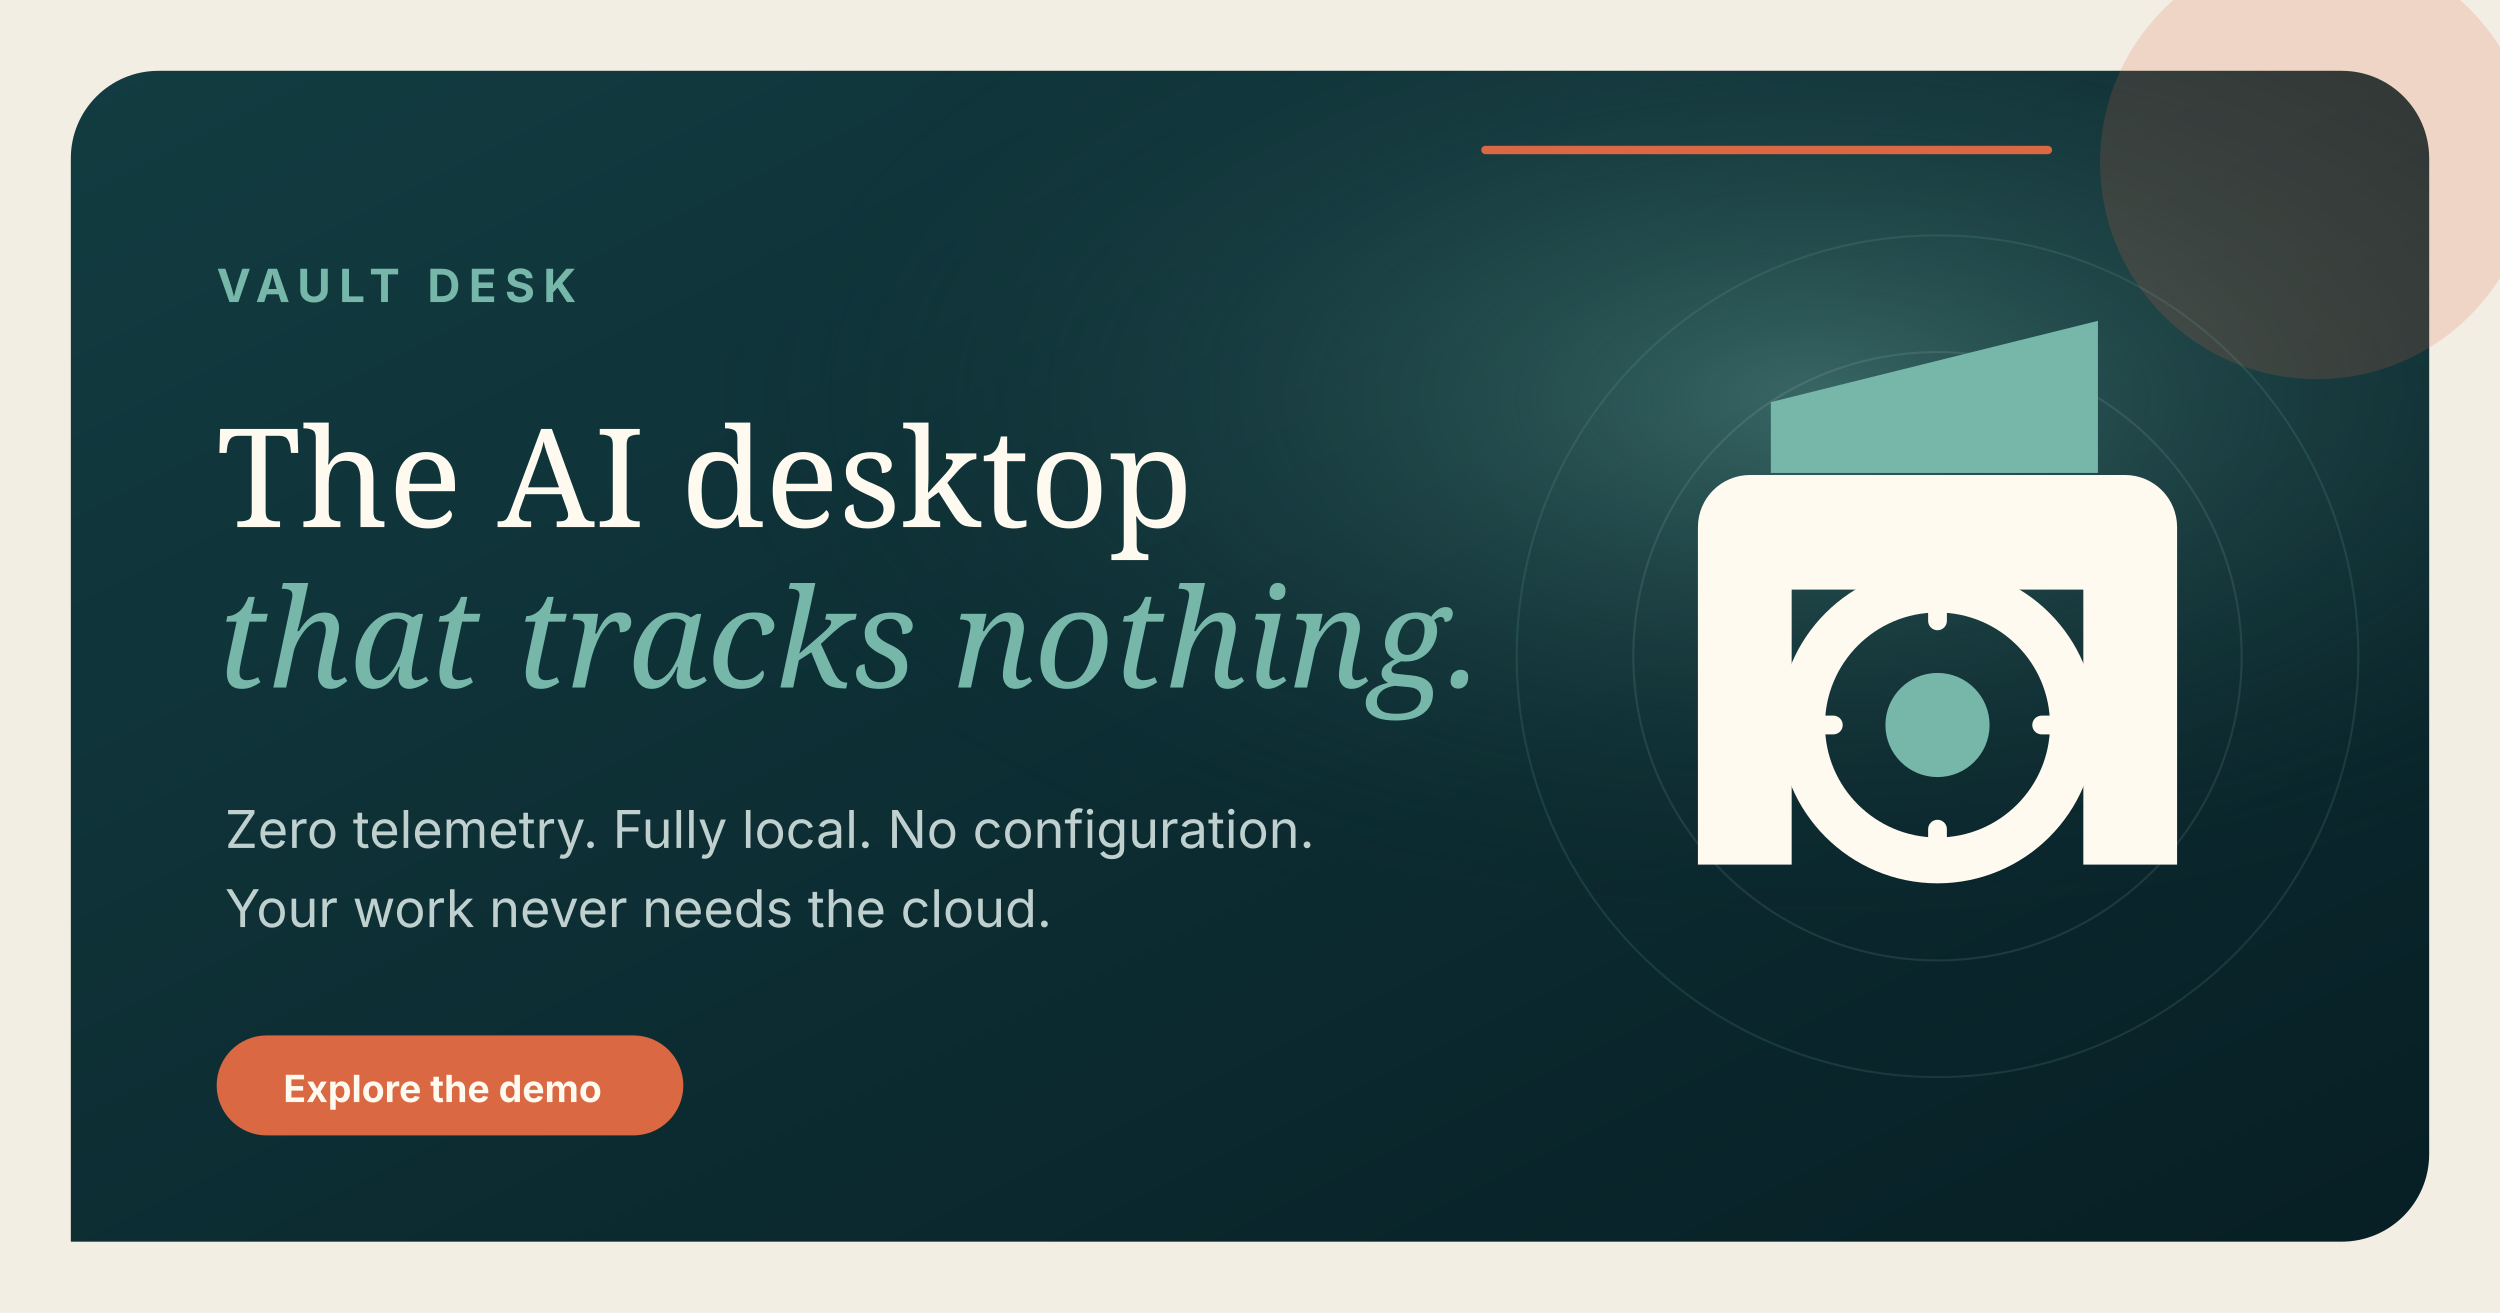
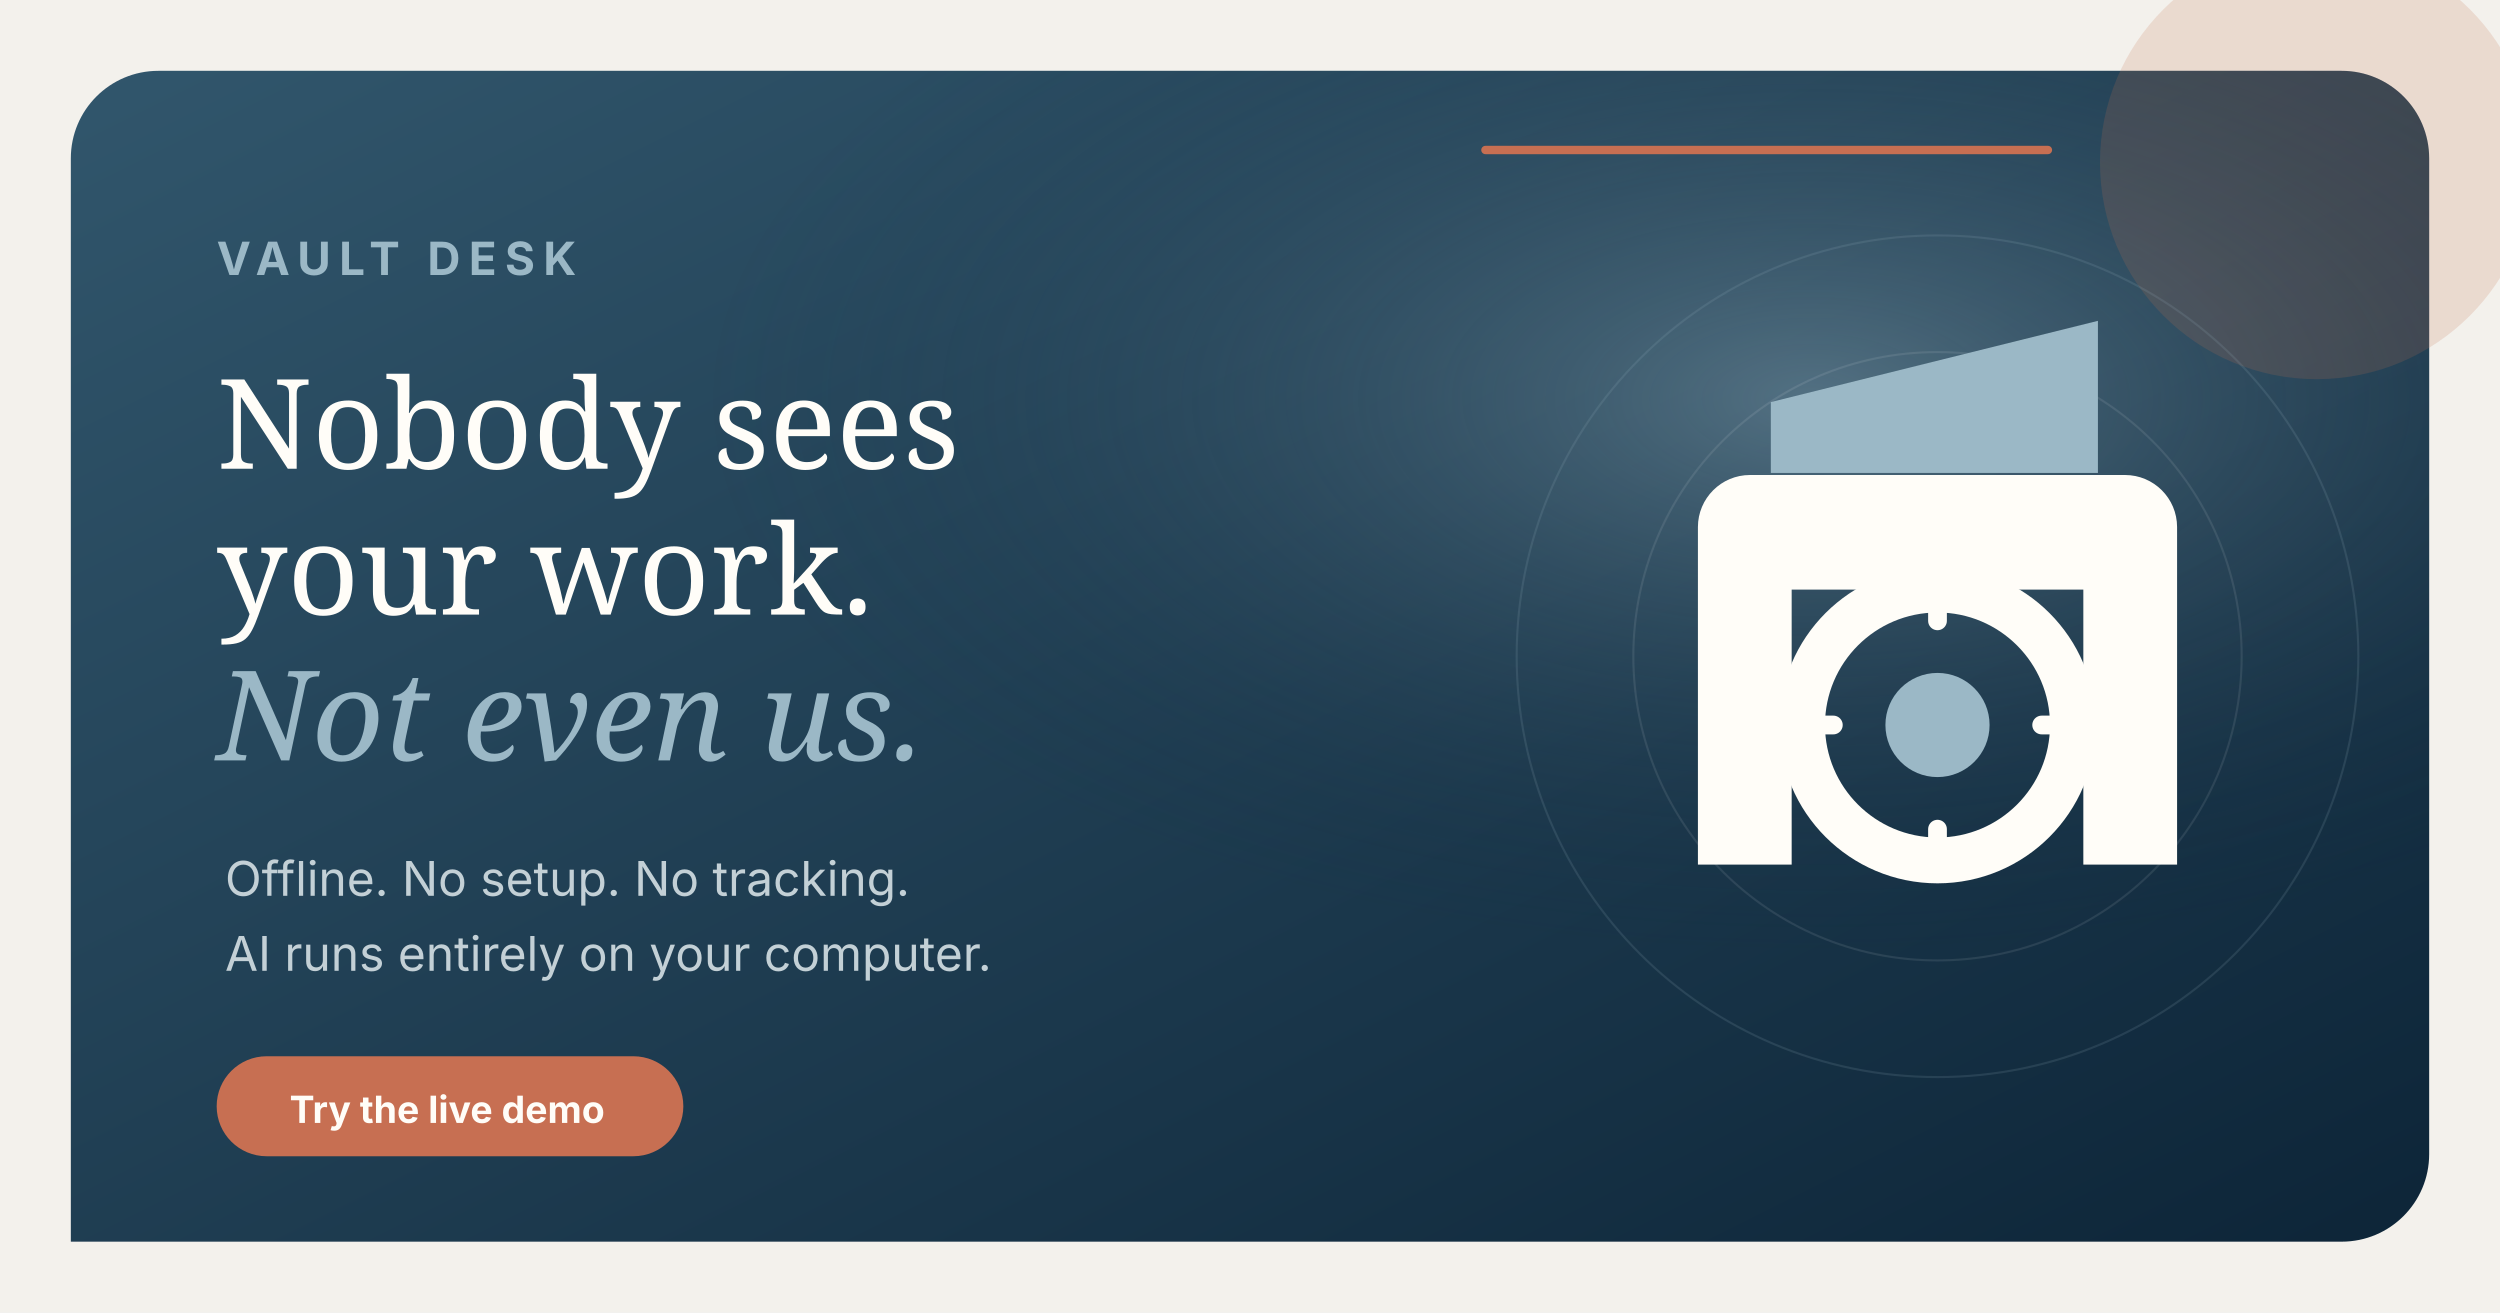
<svg xmlns="http://www.w3.org/2000/svg" width="1200" height="630" viewBox="0 0 1200 630">
  <defs>
    <radialGradient id="glow" cx="74%" cy="28%" r="70%">
-       <stop offset="0" stop-color="#76b7aa" stop-opacity=".42" />
-       <stop offset=".68" stop-color="#071f25" stop-opacity="0" />
+       <stop offset="0" stop-color="#9bb8c6" stop-opacity=".42" />
+       <stop offset=".68" stop-color="#0d2538" stop-opacity="0" />
    </radialGradient>
    <linearGradient id="panel" x1="0" x2="1" y1="0" y2="1">
-       <stop stop-color="#123c41" />
-       <stop offset="1" stop-color="#071f25" />
+       <stop stop-color="#31566c" />
+       <stop offset="1" stop-color="#0d2538" />
    </linearGradient>
  </defs>
-   <rect width="1200" height="630" fill="#f3eee3" />
+   <rect width="1200" height="630" fill="#f3f1ec" />
  <path d="M76 34h1048a42 42 0 0 1 42 42v478a42 42 0 0 1-42 42H34V76a42 42 0 0 1 42-42Z" fill="url(#panel)" />
  <path d="M76 34h1048a42 42 0 0 1 42 42v478a42 42 0 0 1-42 42H34V76a42 42 0 0 1 42-42Z" fill="url(#glow)" />
-   <circle cx="1112" cy="78" r="104" fill="#d96843" fill-opacity=".18" />
-   <circle cx="930" cy="315" r="202" fill="none" stroke="#76b7aa" stroke-opacity=".15" />
+   <circle cx="1112" cy="78" r="104" fill="#c76f52" fill-opacity=".18" />
+   <circle cx="930" cy="315" r="202" fill="none" stroke="#9bb8c6" stroke-opacity=".15" />
  <circle cx="930" cy="315" r="146" fill="none" stroke="#ffffff" stroke-opacity=".09" />
-   <path d="M713 72h270" stroke="#d96843" stroke-width="4" stroke-linecap="round" />
+   <path d="M713 72h270" stroke="#c76f52" stroke-width="4" stroke-linecap="round" />
  <g aria-label="Vault Desk product mark">
-     <path d="M850 227v-34l157-39v73" fill="#76b7aa" />
-     <path d="M815 253a25 25 0 0 1 25-25h180a25 25 0 0 1 25 25v162h-45V283H860v132h-45Z" fill="#fffaf0" />
-     <circle cx="930" cy="348" r="65" fill="none" stroke="#fffaf0" stroke-width="22" />
-     <circle cx="930" cy="348" r="25" fill="#76b7aa" />
-     <path d="M930 298v-14m0 128v-14m-50-50h-14m128 0h-14" stroke="#fffaf0" stroke-width="9" stroke-linecap="round" />
+     <path d="M850 227v-34l157-39v73" fill="#9bb8c6" />
+     <path d="M815 253a25 25 0 0 1 25-25h180a25 25 0 0 1 25 25v162h-45V283H860v132h-45Z" fill="#fffdf8" />
+     <circle cx="930" cy="348" r="65" fill="none" stroke="#fffdf8" stroke-width="22" />
+     <circle cx="930" cy="348" r="25" fill="#9bb8c6" />
+     <path d="M930 298v-14m0 128v-14m-50-50h-14m128 0h-14" stroke="#fffdf8" stroke-width="9" stroke-linecap="round" />
  </g>
-   <text x="104" y="145" fill="#76b7aa" font-family="Avenir Next, -apple-system, BlinkMacSystemFont, Segoe UI, sans-serif" font-size="22" font-weight="700" letter-spacing="4">VAULT DESK</text>
-   <text x="104" y="253" fill="#fffaf0" font-family="Charter, Georgia, serif" font-size="66">The AI desktop</text>
-   <text x="104" y="330" fill="#76b7aa" font-family="Charter, Georgia, serif" font-size="66" font-style="italic">that tracks nothing.</text>
-   <text x="108" y="407" fill="#bfd0ce" font-family="Avenir Next, -apple-system, BlinkMacSystemFont, Segoe UI, sans-serif" font-size="25">Zero telemetry. Fully local. No configuration.</text>
-   <text x="108" y="445" fill="#bfd0ce" font-family="Avenir Next, -apple-system, BlinkMacSystemFont, Segoe UI, sans-serif" font-size="25">Your work never needs the cloud.</text>
-   <rect x="104" y="497" width="224" height="48" rx="24" fill="#d96843" />
-   <text x="136" y="529" fill="#fffaf0" font-family="Avenir Next, -apple-system, BlinkMacSystemFont, Segoe UI, sans-serif" font-size="18" font-weight="700">Explore the demo</text>
+   <text x="104" y="132" fill="#9bb8c6" font-family="Avenir Next, -apple-system, BlinkMacSystemFont, Segoe UI, sans-serif" font-size="22" font-weight="700" letter-spacing="4">VAULT DESK</text>
+   <text x="104" y="225" fill="#fffdf8" font-family="Charter, Georgia, serif" font-size="60">Nobody sees</text>
+   <text x="104" y="295" fill="#fffdf8" font-family="Charter, Georgia, serif" font-size="60">your work.</text>
+   <text x="104" y="365" fill="#9bb8c6" font-family="Charter, Georgia, serif" font-size="60" font-style="italic">Not even us.</text>
+   <text x="108" y="430" fill="#c3d0d6" font-family="Avenir Next, -apple-system, BlinkMacSystemFont, Segoe UI, sans-serif" font-size="23">Offline. No setup. No tracking.</text>
+   <text x="108" y="466" fill="#c3d0d6" font-family="Avenir Next, -apple-system, BlinkMacSystemFont, Segoe UI, sans-serif" font-size="23">AI runs entirely on your computer.</text>
+   <rect x="104" y="507" width="224" height="48" rx="24" fill="#c76f52" />
+   <text x="139" y="539" fill="#fffdf8" font-family="Avenir Next, -apple-system, BlinkMacSystemFont, Segoe UI, sans-serif" font-size="18" font-weight="700">Try the live demo</text>
</svg>
